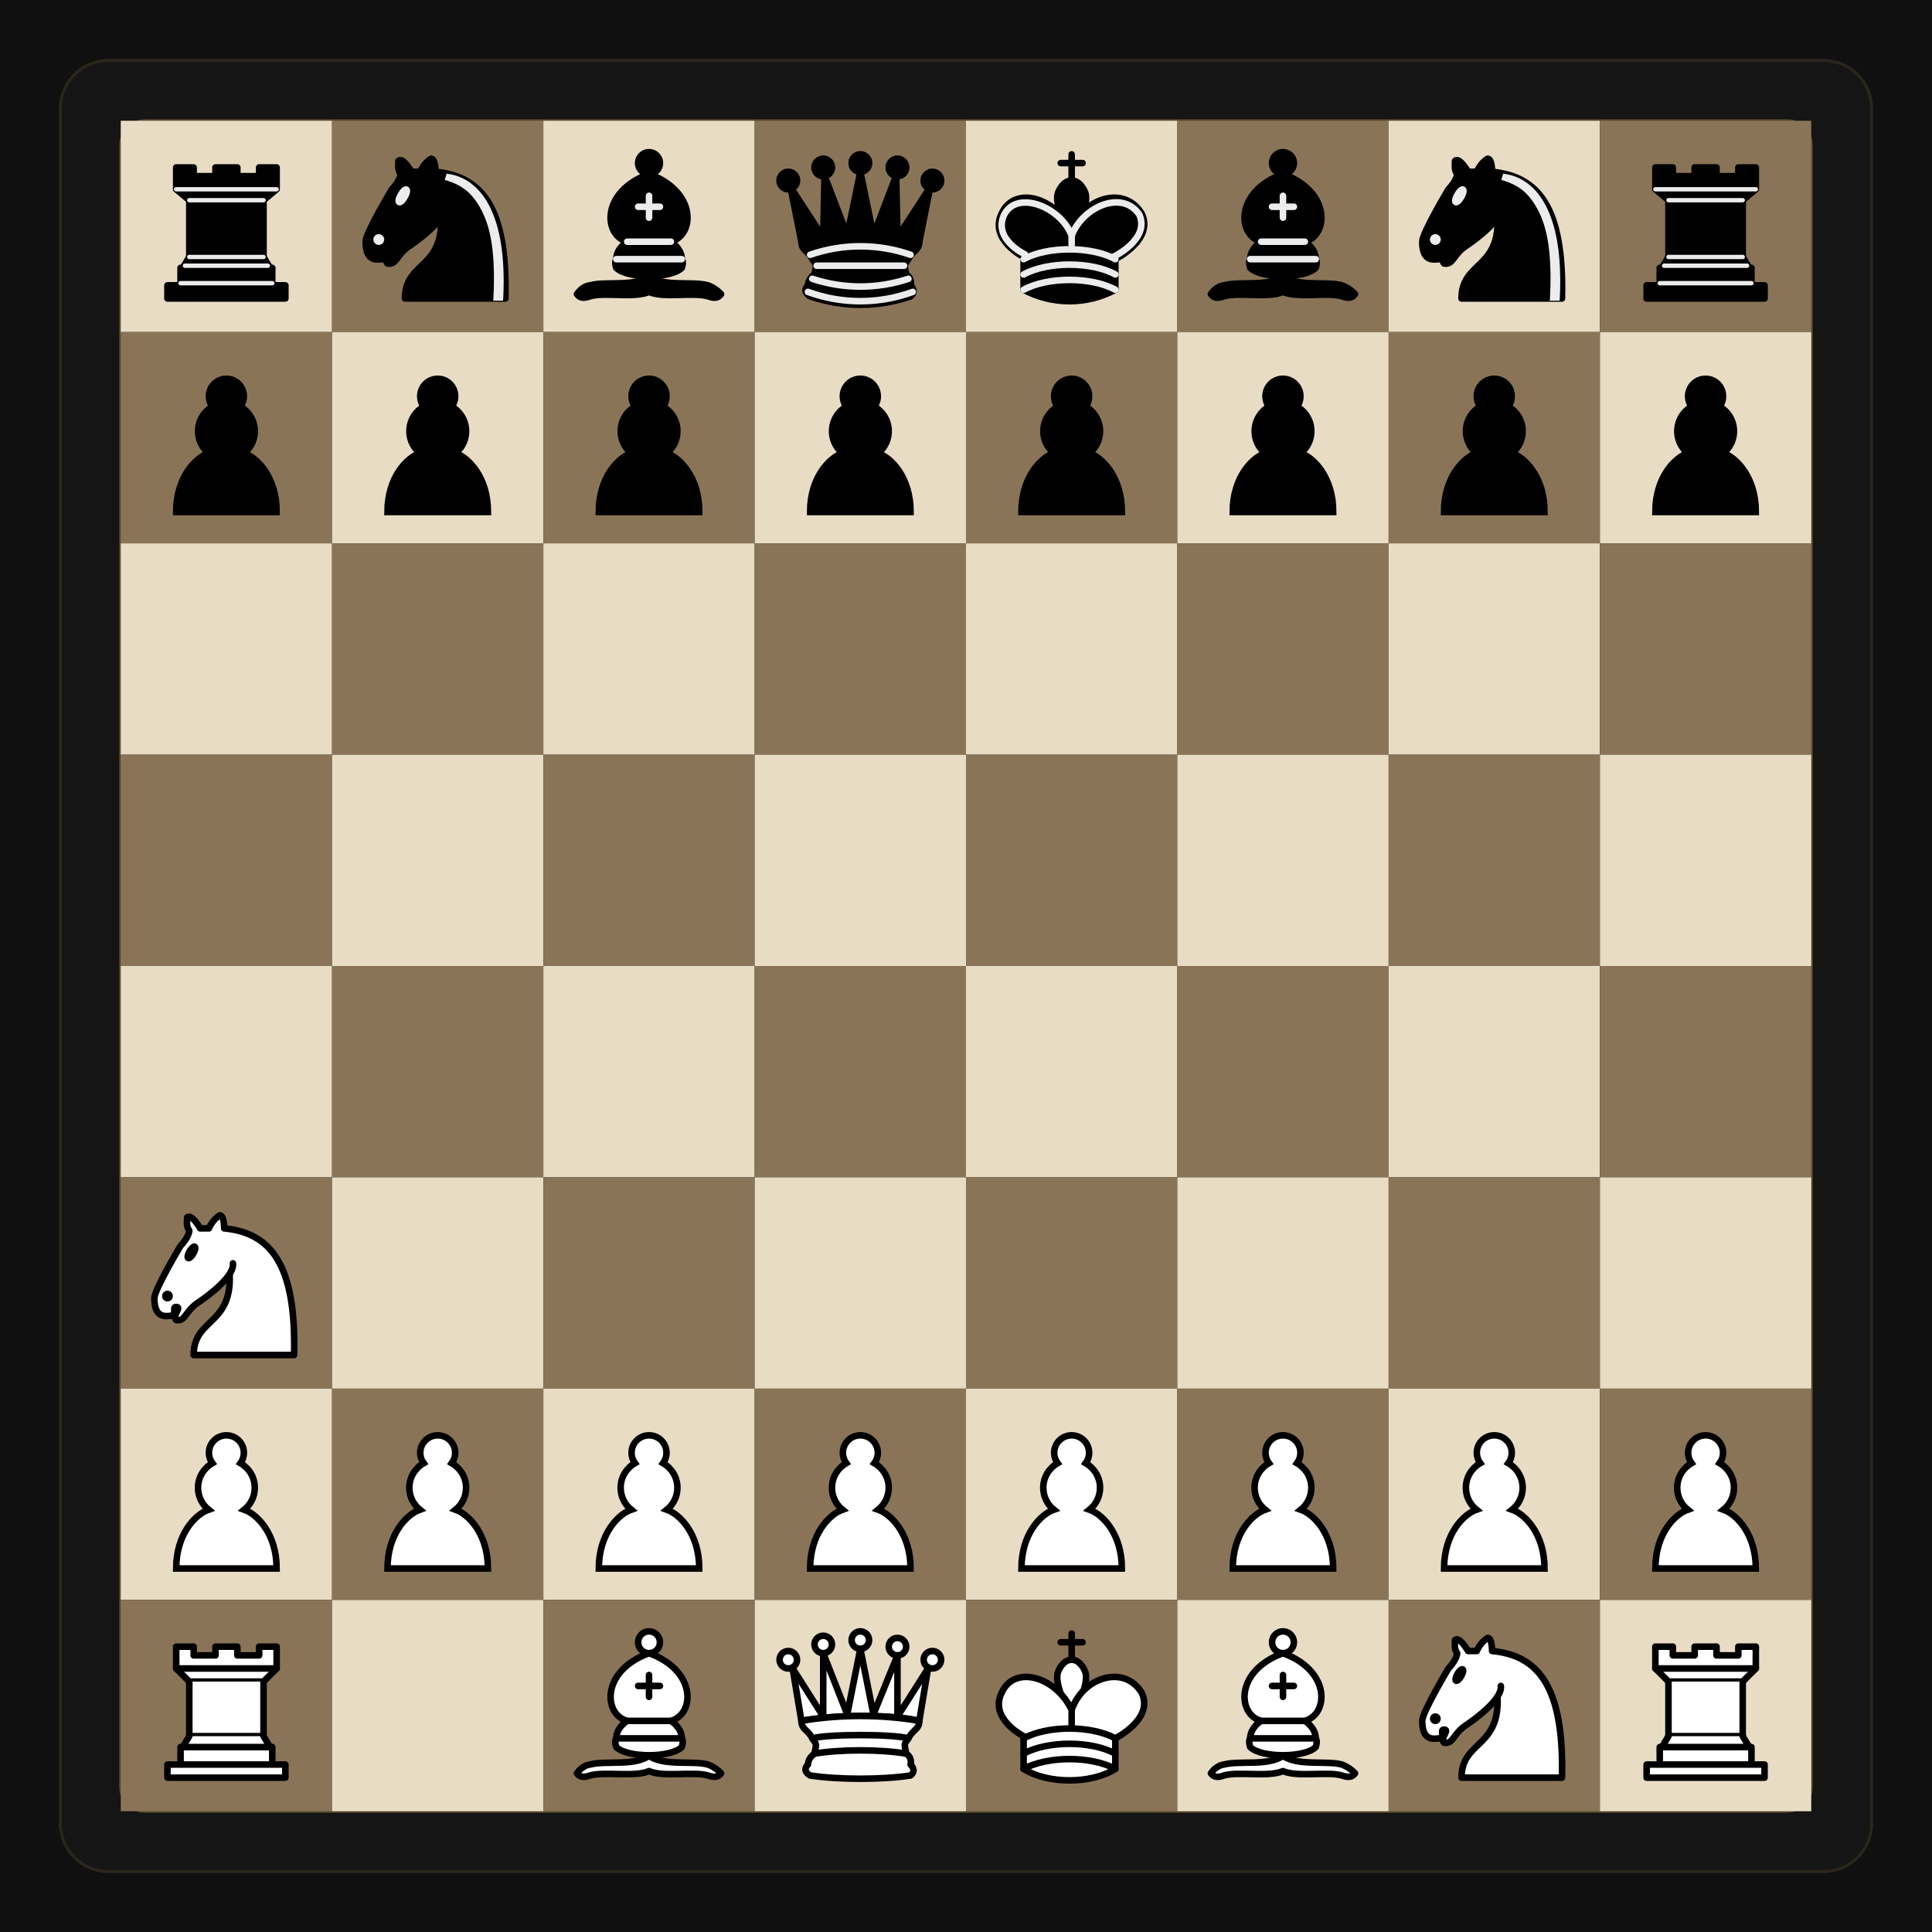
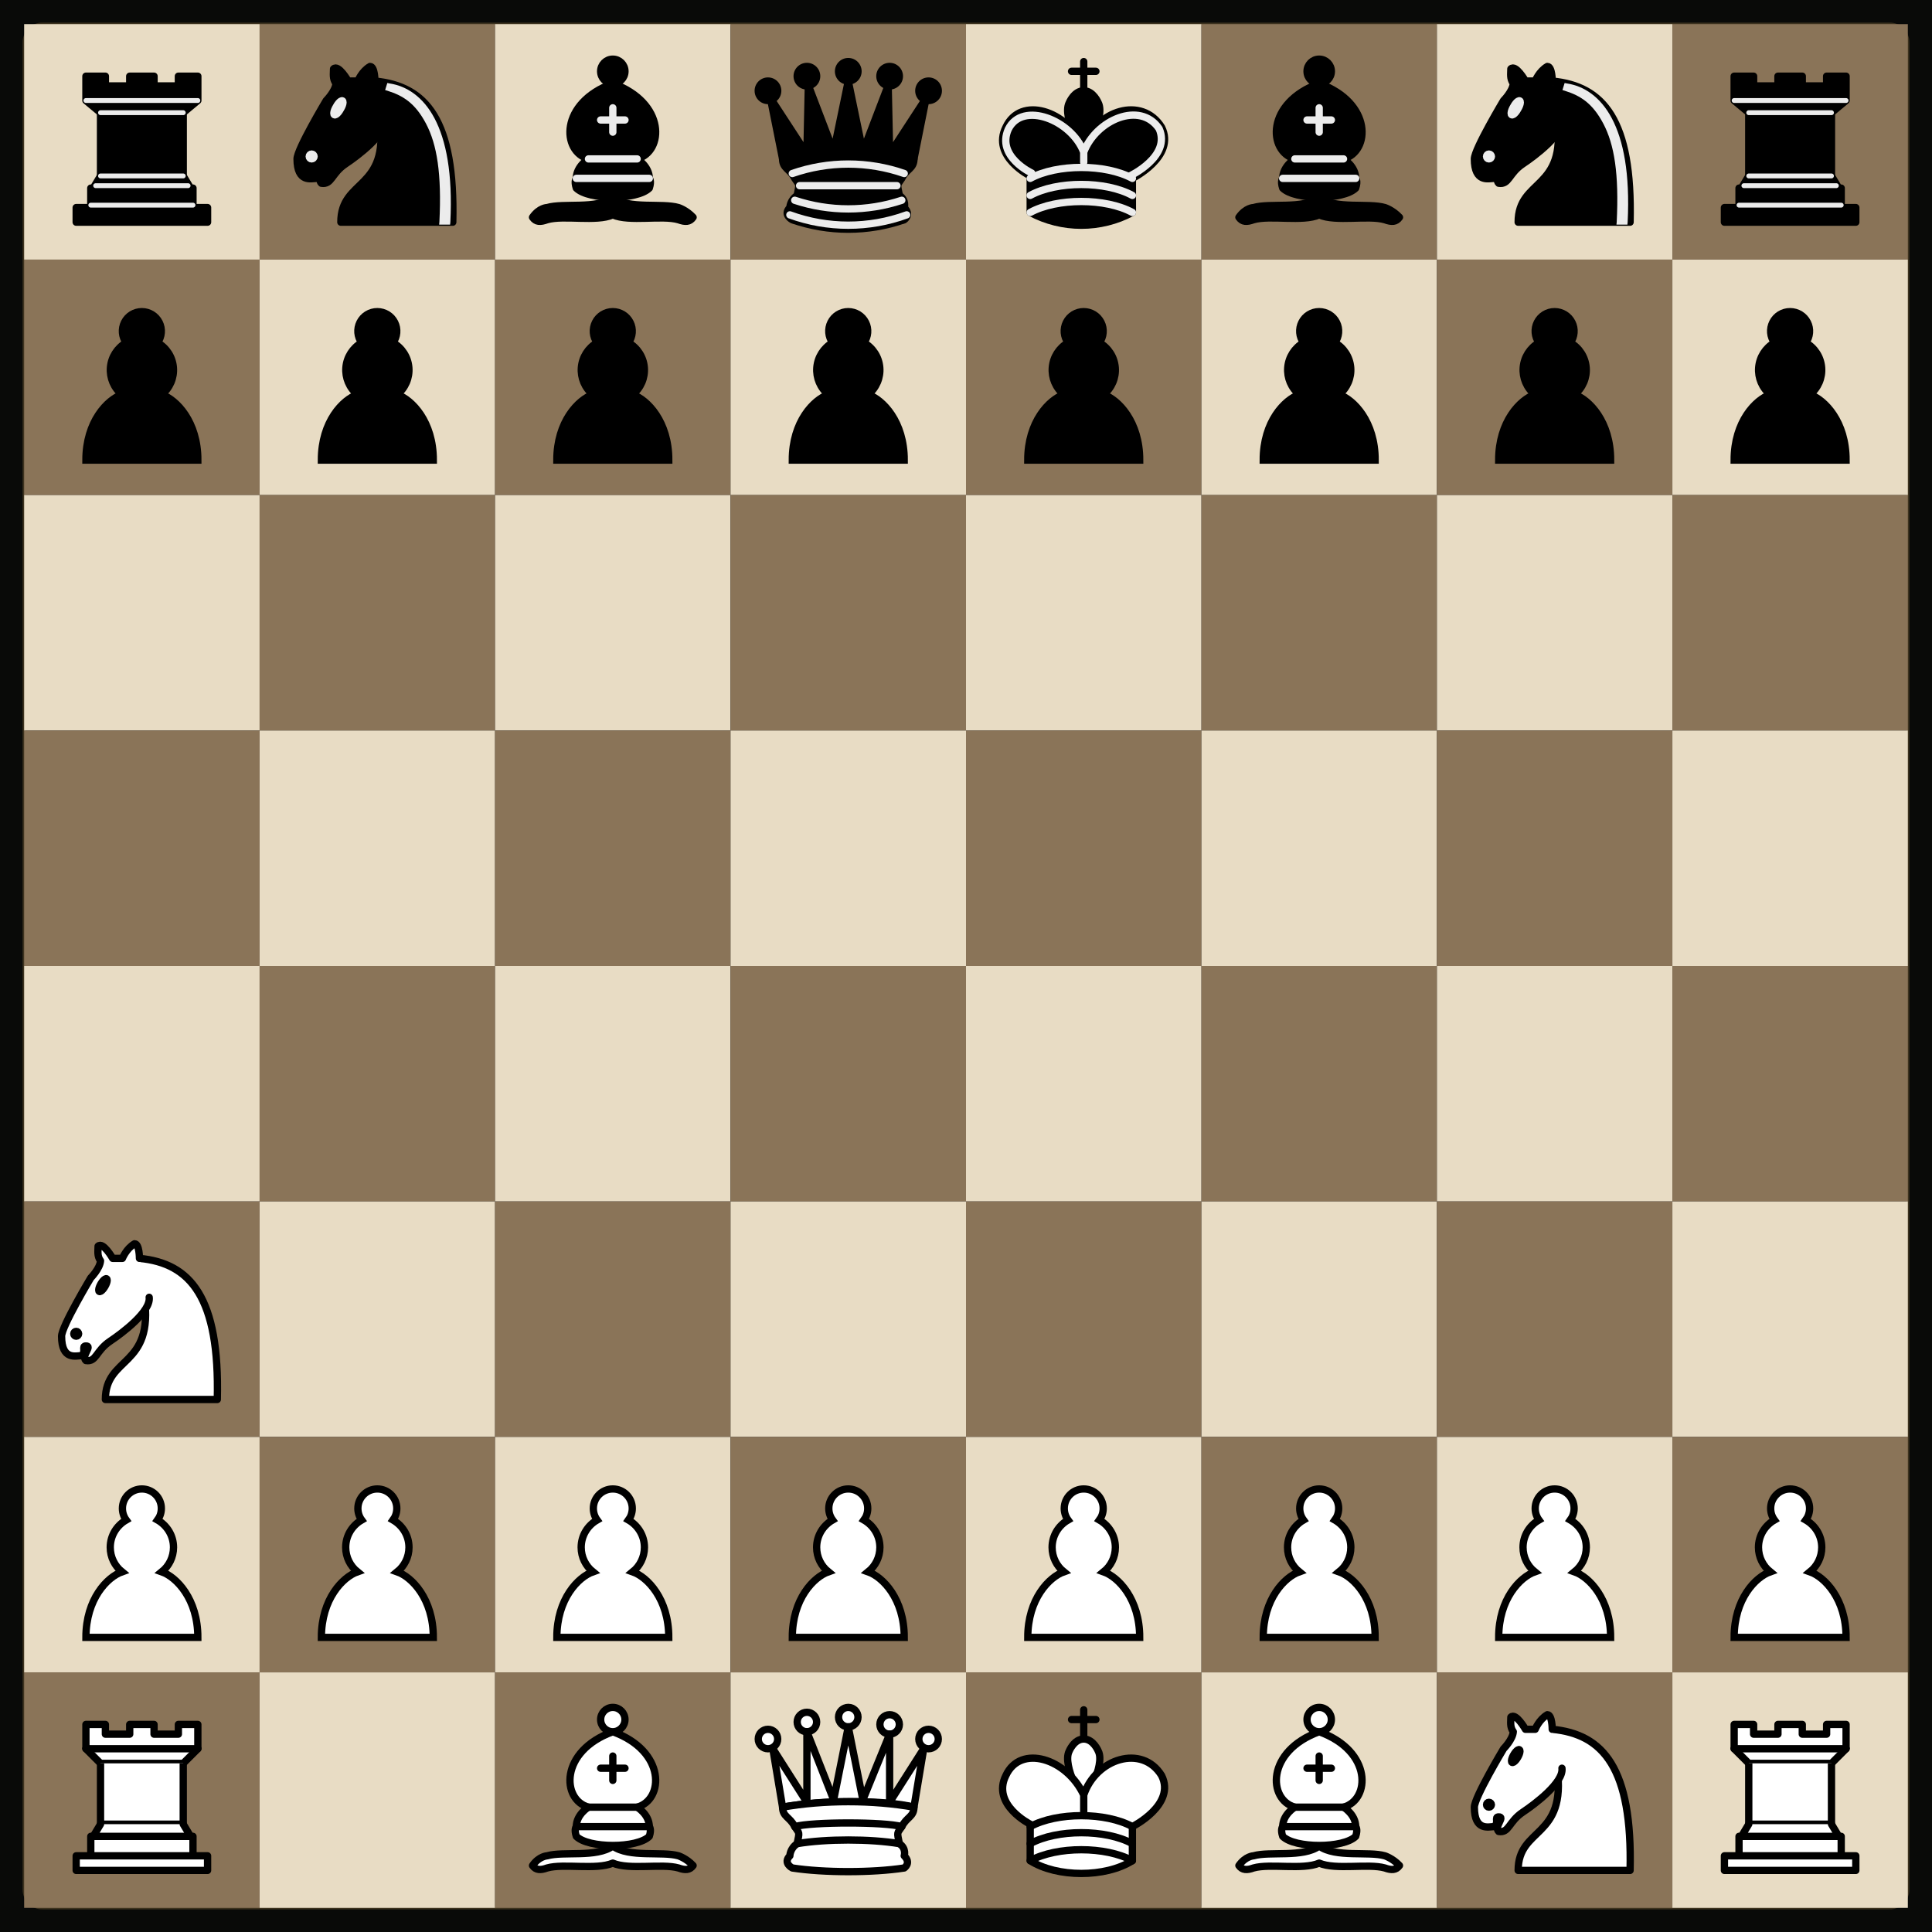
<svg xmlns="http://www.w3.org/2000/svg" width="640" height="640" viewBox="0 0 640 640" role="img" aria-label="Antichess Endgames Theory">
  <defs>
    <symbol id="piece-wk" viewBox="0 0 45 45">
      <g fill="none" fill-rule="evenodd" stroke="#000" stroke-linecap="round" stroke-linejoin="round" stroke-width="1.5">
        <path stroke-linejoin="miter" d="M22.5 11.63V6M20 8h5" />
        <path fill="#fff" stroke-linecap="butt" stroke-linejoin="miter" d="M22.5 25s4.5-7.5 3-10.5c0 0-1-2.5-3-2.5s-3 2.5-3 2.5c-1.5 3 3 10.5 3 10.5" />
        <path fill="#fff" d="M11.5 37c5.5 3.5 15.5 3.5 21 0v-7s9-4.5 6-10.5c-4-6.5-13.5-3.5-16 4V27v-3.5c-3.5-7.5-13-10.5-16-4-3 6 5 10 5 10z" />
        <path d="M11.5 30c5.5-3 15.5-3 21 0m-21 3.5c5.5-3 15.5-3 21 0m-21 3.5c5.5-3 15.5-3 21 0" />
      </g>
    </symbol>
    <symbol id="piece-wq" viewBox="0 0 45 45">
      <g fill="#fff" fill-rule="evenodd" stroke="#000" stroke-linecap="round" stroke-linejoin="round" stroke-width="1.5">
        <path d="M8 12a2 2 0 1 1-4 0 2 2 0 1 1 4 0m16.5-4.5a2 2 0 1 1-4 0 2 2 0 1 1 4 0M41 12a2 2 0 1 1-4 0 2 2 0 1 1 4 0M16 8.5a2 2 0 1 1-4 0 2 2 0 1 1 4 0M33 9a2 2 0 1 1-4 0 2 2 0 1 1 4 0" />
        <path stroke-linecap="butt" d="M9 26c8.5-1.5 21-1.5 27 0l2-12-7 11V11l-5.5 13.5-3-15-3 15-5.5-14V25L7 14z" />
        <path stroke-linecap="butt" d="M9 26c0 2 1.5 2 2.5 4 1 1.5 1 1 .5 3.5-1.5 1-1.5 2.5-1.5 2.5-1.5 1.5.5 2.5.5 2.5 6.5 1 16.5 1 23 0 0 0 1.5-1 0-2.5 0 0 .5-1.5-1-2.5-.5-2.5-.5-2 .5-3.5 1-2 2.5-2 2.5-4-8.5-1.5-18.5-1.5-27 0z" />
        <path fill="none" d="M11.5 30c3.5-1 18.5-1 22 0M12 33.5c6-1 15-1 21 0" />
      </g>
    </symbol>
    <symbol id="piece-wr" viewBox="0 0 45 45">
      <g fill="#fff" fill-rule="evenodd" stroke="#000" stroke-linecap="round" stroke-linejoin="round" stroke-width="1.5">
        <path stroke-linecap="butt" d="M9 39h27v-3H9zm3-3v-4h21v4zm-1-22V9h4v2h5V9h5v2h5V9h4v5" />
        <path d="m34 14-3 3H14l-3-3" />
        <path stroke-linecap="butt" stroke-linejoin="miter" d="M31 17v12.5H14V17" />
        <path d="m31 29.5 1.5 2.5h-20l1.5-2.5" />
        <path fill="none" stroke-linejoin="miter" d="M11 14h23" />
      </g>
    </symbol>
    <symbol id="piece-wb" viewBox="0 0 45 45">
      <g fill="none" fill-rule="evenodd" stroke="#000" stroke-linecap="round" stroke-linejoin="round" stroke-width="1.5">
        <g fill="#fff" stroke-linecap="butt">
          <path d="M9 36c3.39-.97 10.11.43 13.5-2 3.39 2.43 10.11 1.03 13.5 2 0 0 1.65.54 3 2-.68.97-1.65.99-3 .5-3.39-.97-10.11.46-13.5-1-3.39 1.46-10.11.03-13.5 1-1.35.49-2.32.47-3-.5 1.35-1.94 3-2 3-2z" />
          <path d="M15 32c2.5 2.5 12.5 2.5 15 0 .5-1.5 0-2 0-2 0-2.5-2.5-4-2.5-4 5.5-1.5 6-11.5-5-15.5-11 4-10.5 14-5 15.5 0 0-2.5 1.5-2.5 4 0 0-.5.5 0 2z" />
          <path d="M25 8a2.5 2.5 0 1 1-5 0 2.5 2.5 0 1 1 5 0z" />
        </g>
        <path stroke-linejoin="miter" d="M17.5 26h10M15 30h15m-7.5-14.5v5M20 18h5" />
      </g>
    </symbol>
    <symbol id="piece-wn" viewBox="0 0 45 45">
      <g fill="none" fill-rule="evenodd" stroke="#000" stroke-linecap="round" stroke-linejoin="round" stroke-width="1.5">
        <path fill="#fff" d="M22 10c10.5 1 16.5 8 16 29H15c0-9 10-6.5 8-21" />
        <path fill="#fff" d="M24 18c.38 2.91-5.55 7.37-8 9-3 2-2.82 4.34-5 4-1.042-.94 1.41-3.04 0-3-1 0 .19 1.23-1 2-1 0-4.003 1-4-4 0-2 6-12 6-12s1.89-1.9 2-3.5c-.73-.994-.5-2-.5-3 1-1 3 2.5 3 2.5h2s.78-1.992 2.5-3c1 0 1 3 1 3" />
        <path fill="#000" d="M9.5 25.5a.5.5 0 1 1-1 0 .5.5 0 1 1 1 0m5.433-9.75a.5 1.5 30 1 1-.866-.5.5 1.5 30 1 1 .866.5" />
      </g>
    </symbol>
    <symbol id="piece-wp" viewBox="0 0 45 45">
      <path fill="#fff" stroke="#000" stroke-linecap="round" stroke-width="1.5" d="M22.5 9c-2.21 0-4 1.79-4 4 0 .89.29 1.71.78 2.38C17.33 16.5 16 18.59 16 21c0 2.03.94 3.84 2.41 5.03-3 1.06-7.41 5.55-7.41 13.47h23c0-7.92-4.41-12.41-7.41-13.47 1.47-1.19 2.41-3 2.41-5.03 0-2.41-1.33-4.5-3.28-5.62.49-.67.78-1.49.78-2.38 0-2.21-1.79-4-4-4z" />
    </symbol>
    <symbol id="piece-bk" viewBox="0 0 45 45">
      <g fill="none" fill-rule="evenodd" stroke="#000" stroke-linecap="round" stroke-linejoin="round" stroke-width="1.5">
        <path stroke-linejoin="miter" d="M22.5 11.6V6" />
        <path fill="#000" stroke-linecap="butt" stroke-linejoin="miter" d="M22.5 25s4.5-7.5 3-10.5c0 0-1-2.5-3-2.5s-3 2.5-3 2.5c-1.5 3 3 10.5 3 10.5" />
        <path fill="#000" d="M11.5 37a22.3 22.3 0 0 0 21 0v-7s9-4.5 6-10.5c-4-6.5-13.5-3.5-16 4V27v-3.5c-3.5-7.5-13-10.5-16-4-3 6 5 10 5 10z" />
        <path stroke-linejoin="miter" d="M20 8h5" />
        <path stroke="#ececec" d="M32 29.5s8.5-4 6-9.7C34.1 14 25 18 22.5 24.6v2.1-2.1C20 18 9.9 14 7 19.9c-2.5 5.6 4.8 9 4.8 9" />
        <path stroke="#ececec" d="M11.5 30c5.5-3 15.5-3 21 0m-21 3.5c5.5-3 15.5-3 21 0m-21 3.5c5.5-3 15.5-3 21 0" />
      </g>
    </symbol>
    <symbol id="piece-bq" viewBox="0 0 45 45">
      <g fill-rule="evenodd" stroke="#000" stroke-linecap="round" stroke-linejoin="round" stroke-width="1.5">
        <g stroke="none">
          <circle cx="6" cy="12" r="2.75" />
          <circle cx="14" cy="9" r="2.75" />
          <circle cx="22.5" cy="8" r="2.75" />
          <circle cx="31" cy="9" r="2.75" />
          <circle cx="39" cy="12" r="2.75" />
        </g>
        <path stroke-linecap="butt" d="M9 26c8.5-1.5 21-1.5 27 0l2.5-12.5L31 25l-.3-14.1-5.2 13.6-3-14.5-3 14.5-5.2-13.6L14 25 6.5 13.5z" />
        <path stroke-linecap="butt" d="M9 26c0 2 1.5 2 2.5 4 1 1.5 1 1 .5 3.5-1.5 1-1.5 2.5-1.5 2.5-1.5 1.5.5 2.5.5 2.5 6.5 1 16.5 1 23 0 0 0 1.5-1 0-2.5 0 0 .5-1.5-1-2.5-.5-2.5-.5-2 .5-3.5 1-2 2.5-2 2.5-4-8.5-1.5-18.5-1.5-27 0z" />
        <path fill="none" stroke-linecap="butt" d="M11 38.5a35 35 1 0 0 23 0" />
        <path fill="none" stroke="#ececec" d="M11 29a35 35 1 0 1 23 0m-21.5 2.5h20m-21 3a35 35 1 0 0 22 0m-23 3a35 35 1 0 0 24 0" />
      </g>
    </symbol>
    <symbol id="piece-br" viewBox="0 0 45 45">
      <g fill-rule="evenodd" stroke="#000" stroke-linecap="round" stroke-linejoin="round" stroke-width="1.5">
        <path stroke-linecap="butt" d="M9 39h27v-3H9zm3.5-7 1.5-2.5h17l1.5 2.5zm-.5 4v-4h21v4z" />
        <path stroke-linecap="butt" stroke-linejoin="miter" d="M14 29.5v-13h17v13z" />
        <path stroke-linecap="butt" d="M14 16.5 11 14h23l-3 2.5zM11 14V9h4v2h5V9h5v2h5V9h4v5z" />
        <path fill="none" stroke="#ececec" stroke-linejoin="miter" stroke-width="1" d="M12 35.5h21m-20-4h19m-18-2h17m-17-13h17M11 14h23" />
      </g>
    </symbol>
    <symbol id="piece-bb" viewBox="0 0 45 45">
      <g fill="none" fill-rule="evenodd" stroke="#000" stroke-linecap="round" stroke-linejoin="round" stroke-width="1.5">
        <g fill="#000" stroke-linecap="butt">
          <path d="M9 36c3.4-1 10.1.4 13.5-2 3.4 2.4 10.1 1 13.5 2 0 0 1.6.5 3 2-.7 1-1.6 1-3 .5-3.4-1-10.1.5-13.5-1-3.4 1.5-10.1 0-13.5 1-1.4.5-2.3.5-3-.5 1.4-2 3-2 3-2z" />
          <path d="M15 32c2.5 2.5 12.5 2.5 15 0 .5-1.5 0-2 0-2 0-2.5-2.5-4-2.5-4 5.5-1.5 6-11.5-5-15.5-11 4-10.5 14-5 15.5 0 0-2.5 1.5-2.5 4 0 0-.5.5 0 2z" />
          <path d="M25 8a2.5 2.5 0 1 1-5 0 2.5 2.5 0 1 1 5 0z" />
        </g>
        <path stroke="#ececec" stroke-linejoin="miter" d="M17.5 26h10M15 30h15m-7.5-14.5v5M20 18h5" />
      </g>
    </symbol>
    <symbol id="piece-bn" viewBox="0 0 45 45">
      <g fill="none" fill-rule="evenodd" stroke="#000" stroke-linecap="round" stroke-linejoin="round" stroke-width="1.5">
        <path fill="#000" d="M22 10c10.5 1 16.5 8 16 29H15c0-9 10-6.5 8-21" />
        <path fill="#000" d="M24 18c.38 2.91-5.55 7.37-8 9-3 2-2.82 4.34-5 4-1.04-.94 1.41-3.04 0-3-1 0 .19 1.23-1 2-1 0-4 1-4-4 0-2 6-12 6-12s1.89-1.9 2-3.5c-.73-1-.5-2-.5-3 1-1 3 2.5 3 2.5h2s.78-2 2.5-3c1 0 1 3 1 3" />
        <path fill="#ececec" stroke="#ececec" d="M9.5 25.5a.5.5 0 1 1-1 0 .5.5 0 1 1 1 0m5.43-9.75a.5 1.5 30 1 1-.86-.5.5 1.5 30 1 1 .86.5" />
        <path fill="#ececec" stroke="none" d="m24.55 10.4-.45 1.45.5.15c3.15 1 5.65 2.49 7.9 6.75S35.75 29.06 35.25 39l-.05.5h2.25l.05-.5c.5-10.06-.88-16.85-3.25-21.34s-5.79-6.64-9.19-7.16z" />
      </g>
    </symbol>
    <symbol id="piece-bp" viewBox="0 0 45 45">
      <path stroke="#000" stroke-linecap="round" stroke-width="1.5" d="M22.5 9a4 4 0 0 0-3.22 6.38 6.48 6.48 0 0 0-.87 10.65c-3 1.06-7.41 5.55-7.41 13.47h23c0-7.92-4.41-12.41-7.41-13.47a6.46 6.46 0 0 0-.87-10.65A4.01 4.01 0 0 0 22.5 9z" />
    </symbol>
  </defs>
-   <rect width="640" height="640" fill="#101010" />
-   <rect x="20" y="20" width="600" height="600" rx="16" fill="#151515" stroke="#2b261c" />
-   <rect x="40" y="40" width="560" height="560" rx="8" fill="#111" stroke="#c5a059" stroke-opacity="0.38" />
-   <rect x="40" y="40" width="70" height="70" fill="#e8dcc4" />
-   <rect x="110" y="40" width="70" height="70" fill="#8a7458" />
-   <rect x="180" y="40" width="70" height="70" fill="#e8dcc4" />
-   <rect x="250" y="40" width="70" height="70" fill="#8a7458" />
-   <rect x="320" y="40" width="70" height="70" fill="#e8dcc4" />
-   <rect x="390" y="40" width="70" height="70" fill="#8a7458" />
-   <rect x="460" y="40" width="70" height="70" fill="#e8dcc4" />
-   <rect x="530" y="40" width="70" height="70" fill="#8a7458" />
-   <rect x="40" y="110" width="70" height="70" fill="#8a7458" />
-   <rect x="110" y="110" width="70" height="70" fill="#e8dcc4" />
-   <rect x="180" y="110" width="70" height="70" fill="#8a7458" />
-   <rect x="250" y="110" width="70" height="70" fill="#e8dcc4" />
-   <rect x="320" y="110" width="70" height="70" fill="#8a7458" />
-   <rect x="390" y="110" width="70" height="70" fill="#e8dcc4" />
-   <rect x="460" y="110" width="70" height="70" fill="#8a7458" />
-   <rect x="530" y="110" width="70" height="70" fill="#e8dcc4" />
-   <rect x="40" y="180" width="70" height="70" fill="#e8dcc4" />
-   <rect x="110" y="180" width="70" height="70" fill="#8a7458" />
-   <rect x="180" y="180" width="70" height="70" fill="#e8dcc4" />
-   <rect x="250" y="180" width="70" height="70" fill="#8a7458" />
-   <rect x="320" y="180" width="70" height="70" fill="#e8dcc4" />
-   <rect x="390" y="180" width="70" height="70" fill="#8a7458" />
-   <rect x="460" y="180" width="70" height="70" fill="#e8dcc4" />
-   <rect x="530" y="180" width="70" height="70" fill="#8a7458" />
-   <rect x="40" y="250" width="70" height="70" fill="#8a7458" />
-   <rect x="110" y="250" width="70" height="70" fill="#e8dcc4" />
-   <rect x="180" y="250" width="70" height="70" fill="#8a7458" />
-   <rect x="250" y="250" width="70" height="70" fill="#e8dcc4" />
-   <rect x="320" y="250" width="70" height="70" fill="#8a7458" />
-   <rect x="390" y="250" width="70" height="70" fill="#e8dcc4" />
-   <rect x="460" y="250" width="70" height="70" fill="#8a7458" />
-   <rect x="530" y="250" width="70" height="70" fill="#e8dcc4" />
-   <rect x="40" y="320" width="70" height="70" fill="#e8dcc4" />
-   <rect x="110" y="320" width="70" height="70" fill="#8a7458" />
-   <rect x="180" y="320" width="70" height="70" fill="#e8dcc4" />
-   <rect x="250" y="320" width="70" height="70" fill="#8a7458" />
-   <rect x="320" y="320" width="70" height="70" fill="#e8dcc4" />
-   <rect x="390" y="320" width="70" height="70" fill="#8a7458" />
-   <rect x="460" y="320" width="70" height="70" fill="#e8dcc4" />
-   <rect x="530" y="320" width="70" height="70" fill="#8a7458" />
-   <rect x="40" y="390" width="70" height="70" fill="#8a7458" />
-   <rect x="110" y="390" width="70" height="70" fill="#e8dcc4" />
-   <rect x="180" y="390" width="70" height="70" fill="#8a7458" />
-   <rect x="250" y="390" width="70" height="70" fill="#e8dcc4" />
-   <rect x="320" y="390" width="70" height="70" fill="#8a7458" />
-   <rect x="390" y="390" width="70" height="70" fill="#e8dcc4" />
-   <rect x="460" y="390" width="70" height="70" fill="#8a7458" />
-   <rect x="530" y="390" width="70" height="70" fill="#e8dcc4" />
-   <rect x="40" y="460" width="70" height="70" fill="#e8dcc4" />
-   <rect x="110" y="460" width="70" height="70" fill="#8a7458" />
-   <rect x="180" y="460" width="70" height="70" fill="#e8dcc4" />
-   <rect x="250" y="460" width="70" height="70" fill="#8a7458" />
-   <rect x="320" y="460" width="70" height="70" fill="#e8dcc4" />
-   <rect x="390" y="460" width="70" height="70" fill="#8a7458" />
-   <rect x="460" y="460" width="70" height="70" fill="#e8dcc4" />
-   <rect x="530" y="460" width="70" height="70" fill="#8a7458" />
-   <rect x="40" y="530" width="70" height="70" fill="#8a7458" />
-   <rect x="110" y="530" width="70" height="70" fill="#e8dcc4" />
-   <rect x="180" y="530" width="70" height="70" fill="#8a7458" />
-   <rect x="250" y="530" width="70" height="70" fill="#e8dcc4" />
-   <rect x="320" y="530" width="70" height="70" fill="#8a7458" />
-   <rect x="390" y="530" width="70" height="70" fill="#e8dcc4" />
-   <rect x="460" y="530" width="70" height="70" fill="#8a7458" />
-   <rect x="530" y="530" width="70" height="70" fill="#e8dcc4" />
-   <use href="#piece-br" x="42.45" y="42.45" width="65.1" height="65.1" />
-   <use href="#piece-bn" x="112.45" y="42.45" width="65.1" height="65.1" />
-   <use href="#piece-bb" x="182.45" y="42.45" width="65.1" height="65.1" />
-   <use href="#piece-bq" x="252.45" y="42.45" width="65.1" height="65.1" />
-   <use href="#piece-bk" x="322.45" y="42.45" width="65.1" height="65.1" />
-   <use href="#piece-bb" x="392.45" y="42.45" width="65.1" height="65.1" />
-   <use href="#piece-bn" x="462.45" y="42.45" width="65.1" height="65.1" />
-   <use href="#piece-br" x="532.45" y="42.45" width="65.1" height="65.1" />
-   <use href="#piece-bp" x="42.45" y="112.45" width="65.1" height="65.1" />
-   <use href="#piece-bp" x="112.45" y="112.45" width="65.1" height="65.1" />
-   <use href="#piece-bp" x="182.45" y="112.45" width="65.1" height="65.1" />
-   <use href="#piece-bp" x="252.45" y="112.45" width="65.1" height="65.1" />
-   <use href="#piece-bp" x="322.45" y="112.45" width="65.1" height="65.1" />
-   <use href="#piece-bp" x="392.45" y="112.45" width="65.1" height="65.1" />
-   <use href="#piece-bp" x="462.45" y="112.45" width="65.1" height="65.1" />
-   <use href="#piece-bp" x="532.45" y="112.45" width="65.1" height="65.1" />
-   <use href="#piece-wn" x="42.45" y="392.45" width="65.1" height="65.1" />
-   <use href="#piece-wp" x="42.45" y="462.45" width="65.1" height="65.1" />
-   <use href="#piece-wp" x="112.45" y="462.45" width="65.1" height="65.1" />
-   <use href="#piece-wp" x="182.45" y="462.45" width="65.1" height="65.1" />
-   <use href="#piece-wp" x="252.45" y="462.45" width="65.1" height="65.1" />
-   <use href="#piece-wp" x="322.45" y="462.45" width="65.1" height="65.1" />
-   <use href="#piece-wp" x="392.45" y="462.45" width="65.1" height="65.1" />
-   <use href="#piece-wp" x="462.45" y="462.45" width="65.1" height="65.1" />
-   <use href="#piece-wp" x="532.45" y="462.45" width="65.1" height="65.1" />
-   <use href="#piece-wr" x="42.45" y="532.45" width="65.1" height="65.1" />
-   <use href="#piece-wb" x="182.45" y="532.45" width="65.1" height="65.1" />
-   <use href="#piece-wq" x="252.45" y="532.45" width="65.1" height="65.1" />
-   <use href="#piece-wk" x="322.45" y="532.45" width="65.1" height="65.1" />
-   <use href="#piece-wb" x="392.45" y="532.45" width="65.1" height="65.1" />
-   <use href="#piece-wn" x="462.45" y="532.45" width="65.1" height="65.1" />
-   <use href="#piece-wr" x="532.45" y="532.45" width="65.1" height="65.1" />
+   <rect width="640" height="640" fill="#090a08" />
+   <rect x="8" y="8" width="624" height="624" rx="6" fill="#111" stroke="#c5a059" stroke-opacity="0.28" />
+   <rect x="8" y="8" width="78" height="78" fill="#e8dcc4" />
+   <rect x="86" y="8" width="78" height="78" fill="#8a7458" />
+   <rect x="164" y="8" width="78" height="78" fill="#e8dcc4" />
+   <rect x="242" y="8" width="78" height="78" fill="#8a7458" />
+   <rect x="320" y="8" width="78" height="78" fill="#e8dcc4" />
+   <rect x="398" y="8" width="78" height="78" fill="#8a7458" />
+   <rect x="476" y="8" width="78" height="78" fill="#e8dcc4" />
+   <rect x="554" y="8" width="78" height="78" fill="#8a7458" />
+   <rect x="8" y="86" width="78" height="78" fill="#8a7458" />
+   <rect x="86" y="86" width="78" height="78" fill="#e8dcc4" />
+   <rect x="164" y="86" width="78" height="78" fill="#8a7458" />
+   <rect x="242" y="86" width="78" height="78" fill="#e8dcc4" />
+   <rect x="320" y="86" width="78" height="78" fill="#8a7458" />
+   <rect x="398" y="86" width="78" height="78" fill="#e8dcc4" />
+   <rect x="476" y="86" width="78" height="78" fill="#8a7458" />
+   <rect x="554" y="86" width="78" height="78" fill="#e8dcc4" />
+   <rect x="8" y="164" width="78" height="78" fill="#e8dcc4" />
+   <rect x="86" y="164" width="78" height="78" fill="#8a7458" />
+   <rect x="164" y="164" width="78" height="78" fill="#e8dcc4" />
+   <rect x="242" y="164" width="78" height="78" fill="#8a7458" />
+   <rect x="320" y="164" width="78" height="78" fill="#e8dcc4" />
+   <rect x="398" y="164" width="78" height="78" fill="#8a7458" />
+   <rect x="476" y="164" width="78" height="78" fill="#e8dcc4" />
+   <rect x="554" y="164" width="78" height="78" fill="#8a7458" />
+   <rect x="8" y="242" width="78" height="78" fill="#8a7458" />
+   <rect x="86" y="242" width="78" height="78" fill="#e8dcc4" />
+   <rect x="164" y="242" width="78" height="78" fill="#8a7458" />
+   <rect x="242" y="242" width="78" height="78" fill="#e8dcc4" />
+   <rect x="320" y="242" width="78" height="78" fill="#8a7458" />
+   <rect x="398" y="242" width="78" height="78" fill="#e8dcc4" />
+   <rect x="476" y="242" width="78" height="78" fill="#8a7458" />
+   <rect x="554" y="242" width="78" height="78" fill="#e8dcc4" />
+   <rect x="8" y="320" width="78" height="78" fill="#e8dcc4" />
+   <rect x="86" y="320" width="78" height="78" fill="#8a7458" />
+   <rect x="164" y="320" width="78" height="78" fill="#e8dcc4" />
+   <rect x="242" y="320" width="78" height="78" fill="#8a7458" />
+   <rect x="320" y="320" width="78" height="78" fill="#e8dcc4" />
+   <rect x="398" y="320" width="78" height="78" fill="#8a7458" />
+   <rect x="476" y="320" width="78" height="78" fill="#e8dcc4" />
+   <rect x="554" y="320" width="78" height="78" fill="#8a7458" />
+   <rect x="8" y="398" width="78" height="78" fill="#8a7458" />
+   <rect x="86" y="398" width="78" height="78" fill="#e8dcc4" />
+   <rect x="164" y="398" width="78" height="78" fill="#8a7458" />
+   <rect x="242" y="398" width="78" height="78" fill="#e8dcc4" />
+   <rect x="320" y="398" width="78" height="78" fill="#8a7458" />
+   <rect x="398" y="398" width="78" height="78" fill="#e8dcc4" />
+   <rect x="476" y="398" width="78" height="78" fill="#8a7458" />
+   <rect x="554" y="398" width="78" height="78" fill="#e8dcc4" />
+   <rect x="8" y="476" width="78" height="78" fill="#e8dcc4" />
+   <rect x="86" y="476" width="78" height="78" fill="#8a7458" />
+   <rect x="164" y="476" width="78" height="78" fill="#e8dcc4" />
+   <rect x="242" y="476" width="78" height="78" fill="#8a7458" />
+   <rect x="320" y="476" width="78" height="78" fill="#e8dcc4" />
+   <rect x="398" y="476" width="78" height="78" fill="#8a7458" />
+   <rect x="476" y="476" width="78" height="78" fill="#e8dcc4" />
+   <rect x="554" y="476" width="78" height="78" fill="#8a7458" />
+   <rect x="8" y="554" width="78" height="78" fill="#8a7458" />
+   <rect x="86" y="554" width="78" height="78" fill="#e8dcc4" />
+   <rect x="164" y="554" width="78" height="78" fill="#8a7458" />
+   <rect x="242" y="554" width="78" height="78" fill="#e8dcc4" />
+   <rect x="320" y="554" width="78" height="78" fill="#8a7458" />
+   <rect x="398" y="554" width="78" height="78" fill="#e8dcc4" />
+   <rect x="476" y="554" width="78" height="78" fill="#8a7458" />
+   <rect x="554" y="554" width="78" height="78" fill="#e8dcc4" />
+   <use href="#piece-br" x="10.73" y="10.73" width="72.54" height="72.54" />
+   <use href="#piece-bn" x="88.73" y="10.73" width="72.54" height="72.54" />
+   <use href="#piece-bb" x="166.73" y="10.73" width="72.54" height="72.54" />
+   <use href="#piece-bq" x="244.73" y="10.73" width="72.54" height="72.54" />
+   <use href="#piece-bk" x="322.73" y="10.73" width="72.54" height="72.54" />
+   <use href="#piece-bb" x="400.73" y="10.73" width="72.54" height="72.54" />
+   <use href="#piece-bn" x="478.73" y="10.73" width="72.54" height="72.54" />
+   <use href="#piece-br" x="556.73" y="10.73" width="72.54" height="72.54" />
+   <use href="#piece-bp" x="10.73" y="88.73" width="72.54" height="72.54" />
+   <use href="#piece-bp" x="88.73" y="88.73" width="72.54" height="72.54" />
+   <use href="#piece-bp" x="166.73" y="88.73" width="72.54" height="72.54" />
+   <use href="#piece-bp" x="244.73" y="88.73" width="72.54" height="72.54" />
+   <use href="#piece-bp" x="322.73" y="88.73" width="72.54" height="72.54" />
+   <use href="#piece-bp" x="400.73" y="88.73" width="72.54" height="72.54" />
+   <use href="#piece-bp" x="478.73" y="88.73" width="72.54" height="72.54" />
+   <use href="#piece-bp" x="556.73" y="88.73" width="72.54" height="72.54" />
+   <use href="#piece-wn" x="10.73" y="400.73" width="72.54" height="72.54" />
+   <use href="#piece-wp" x="10.73" y="478.73" width="72.54" height="72.54" />
+   <use href="#piece-wp" x="88.73" y="478.73" width="72.54" height="72.54" />
+   <use href="#piece-wp" x="166.73" y="478.73" width="72.54" height="72.54" />
+   <use href="#piece-wp" x="244.73" y="478.73" width="72.54" height="72.54" />
+   <use href="#piece-wp" x="322.73" y="478.73" width="72.54" height="72.54" />
+   <use href="#piece-wp" x="400.73" y="478.73" width="72.54" height="72.54" />
+   <use href="#piece-wp" x="478.73" y="478.73" width="72.54" height="72.54" />
+   <use href="#piece-wp" x="556.73" y="478.73" width="72.54" height="72.54" />
+   <use href="#piece-wr" x="10.73" y="556.73" width="72.54" height="72.54" />
+   <use href="#piece-wb" x="166.73" y="556.73" width="72.54" height="72.54" />
+   <use href="#piece-wq" x="244.73" y="556.73" width="72.54" height="72.54" />
+   <use href="#piece-wk" x="322.73" y="556.73" width="72.54" height="72.54" />
+   <use href="#piece-wb" x="400.73" y="556.73" width="72.54" height="72.54" />
+   <use href="#piece-wn" x="478.73" y="556.73" width="72.54" height="72.54" />
+   <use href="#piece-wr" x="556.73" y="556.73" width="72.54" height="72.54" />
</svg>
